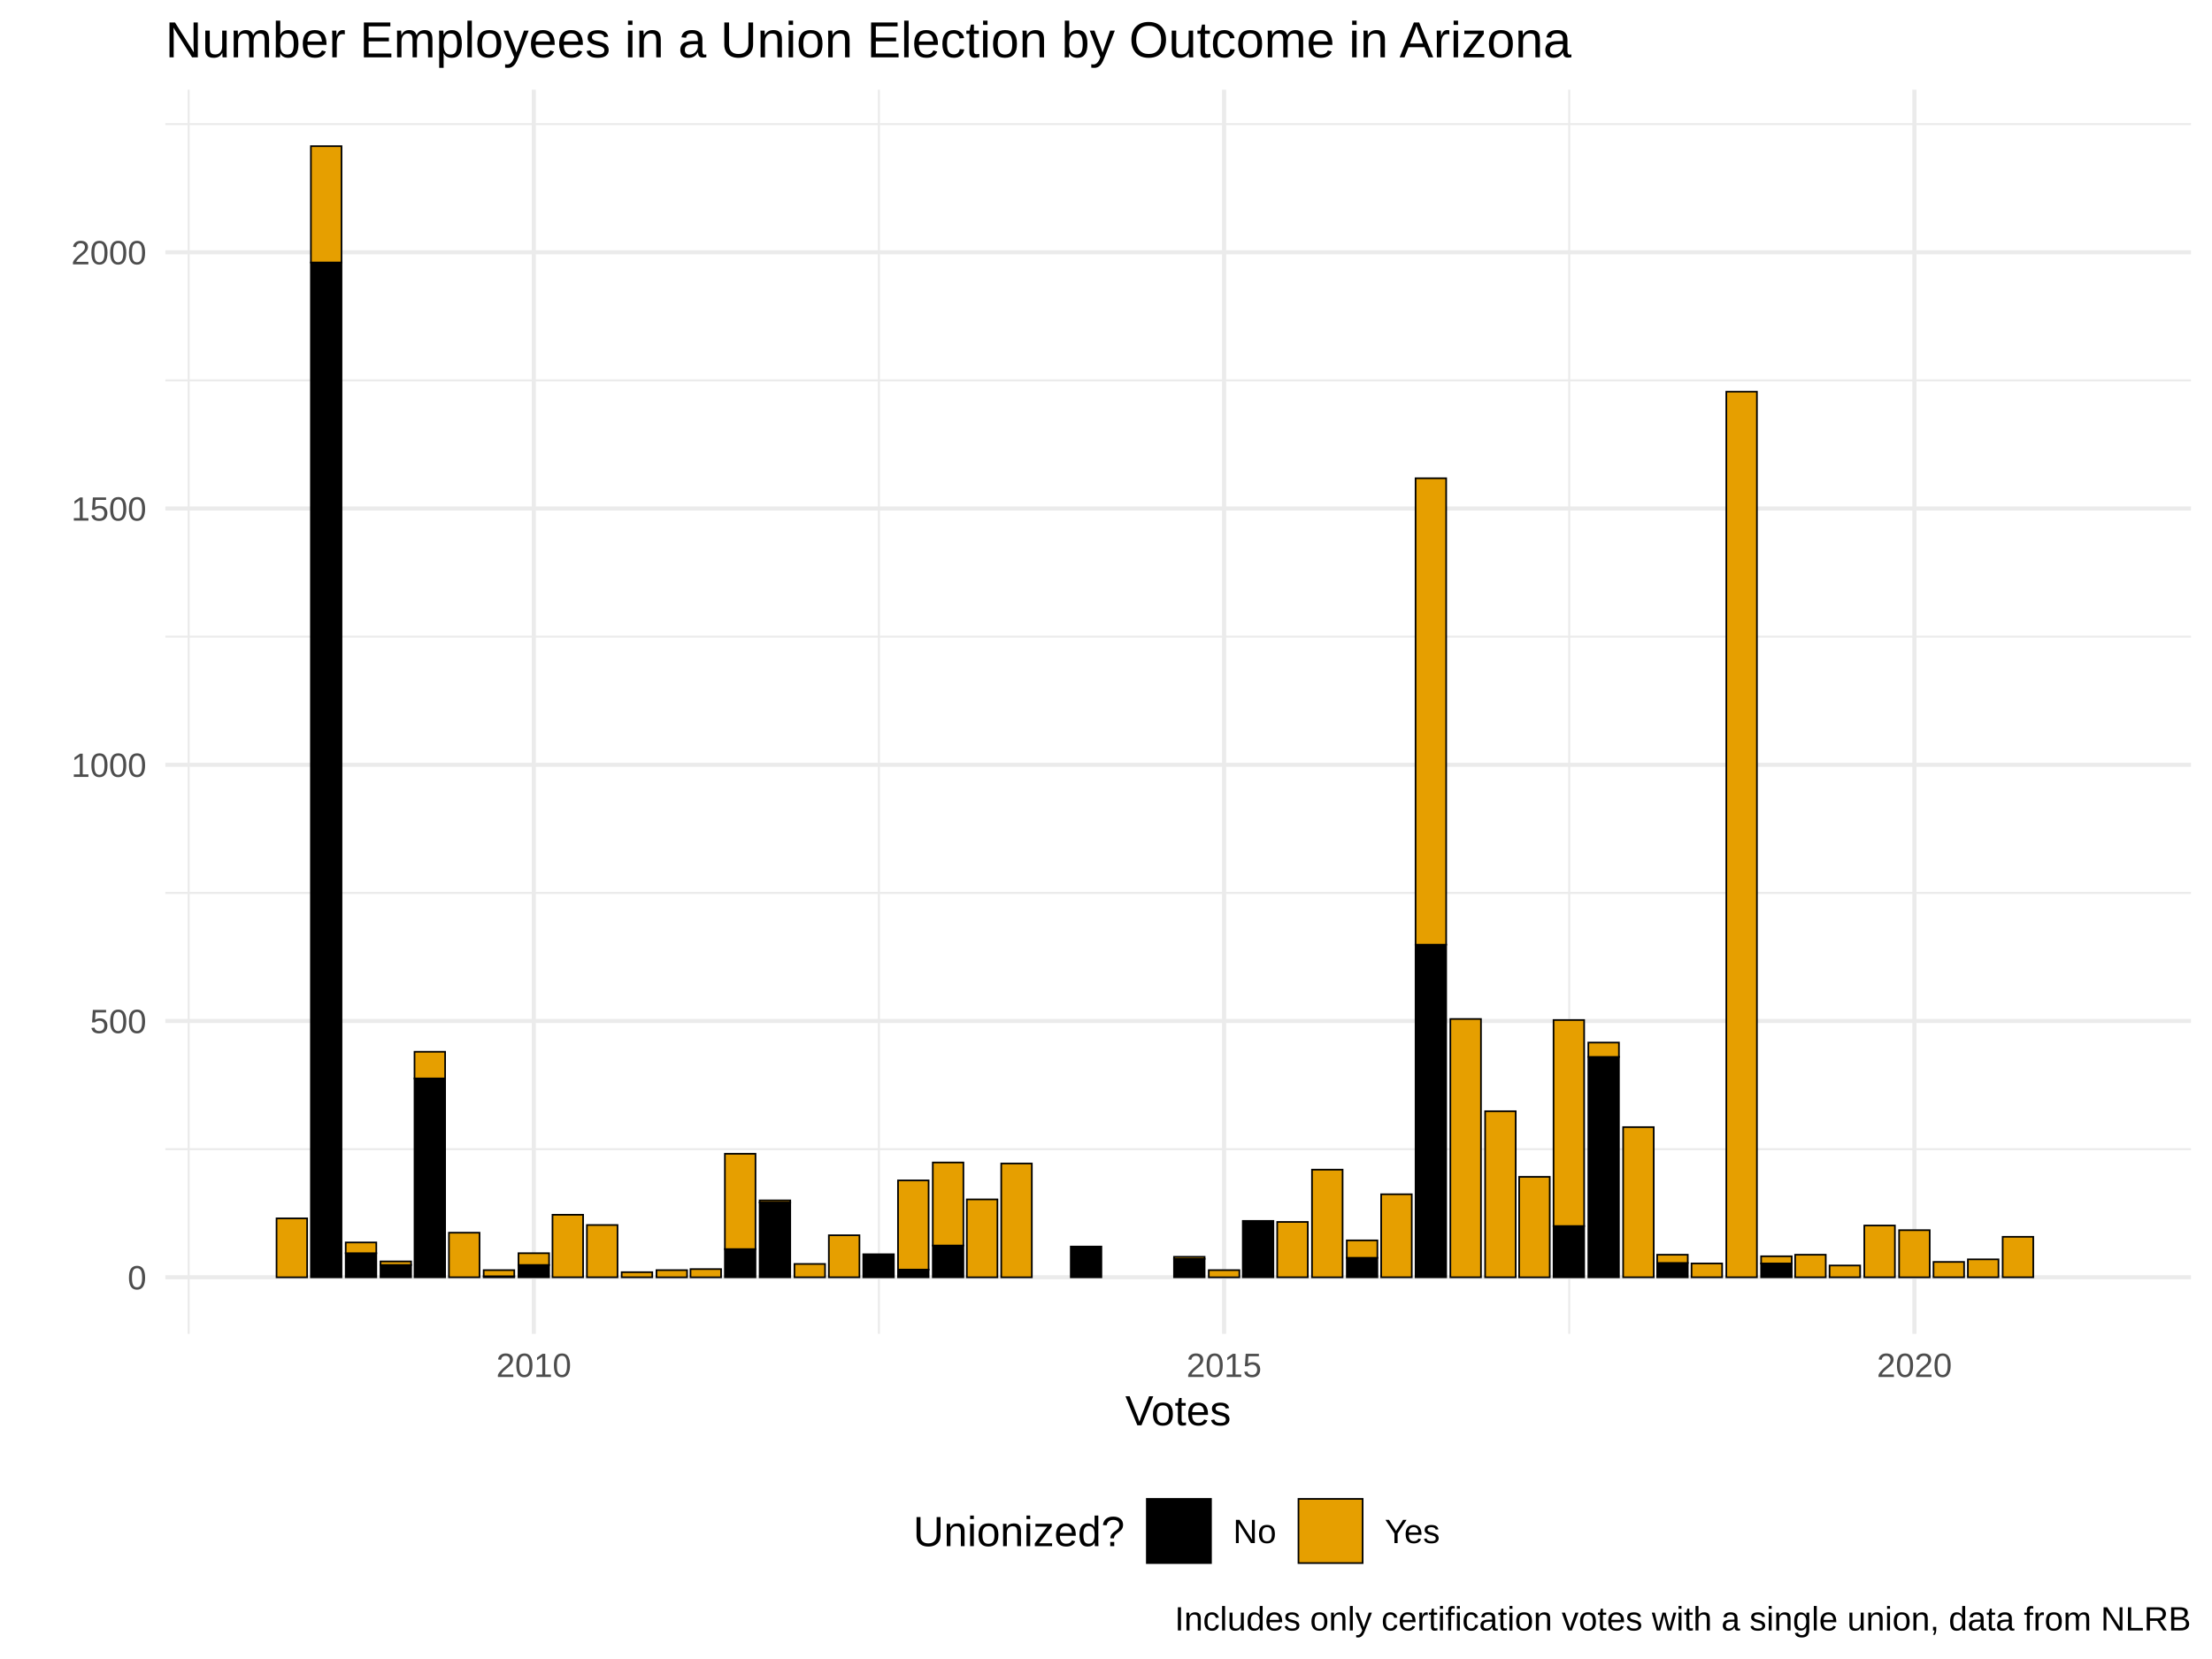
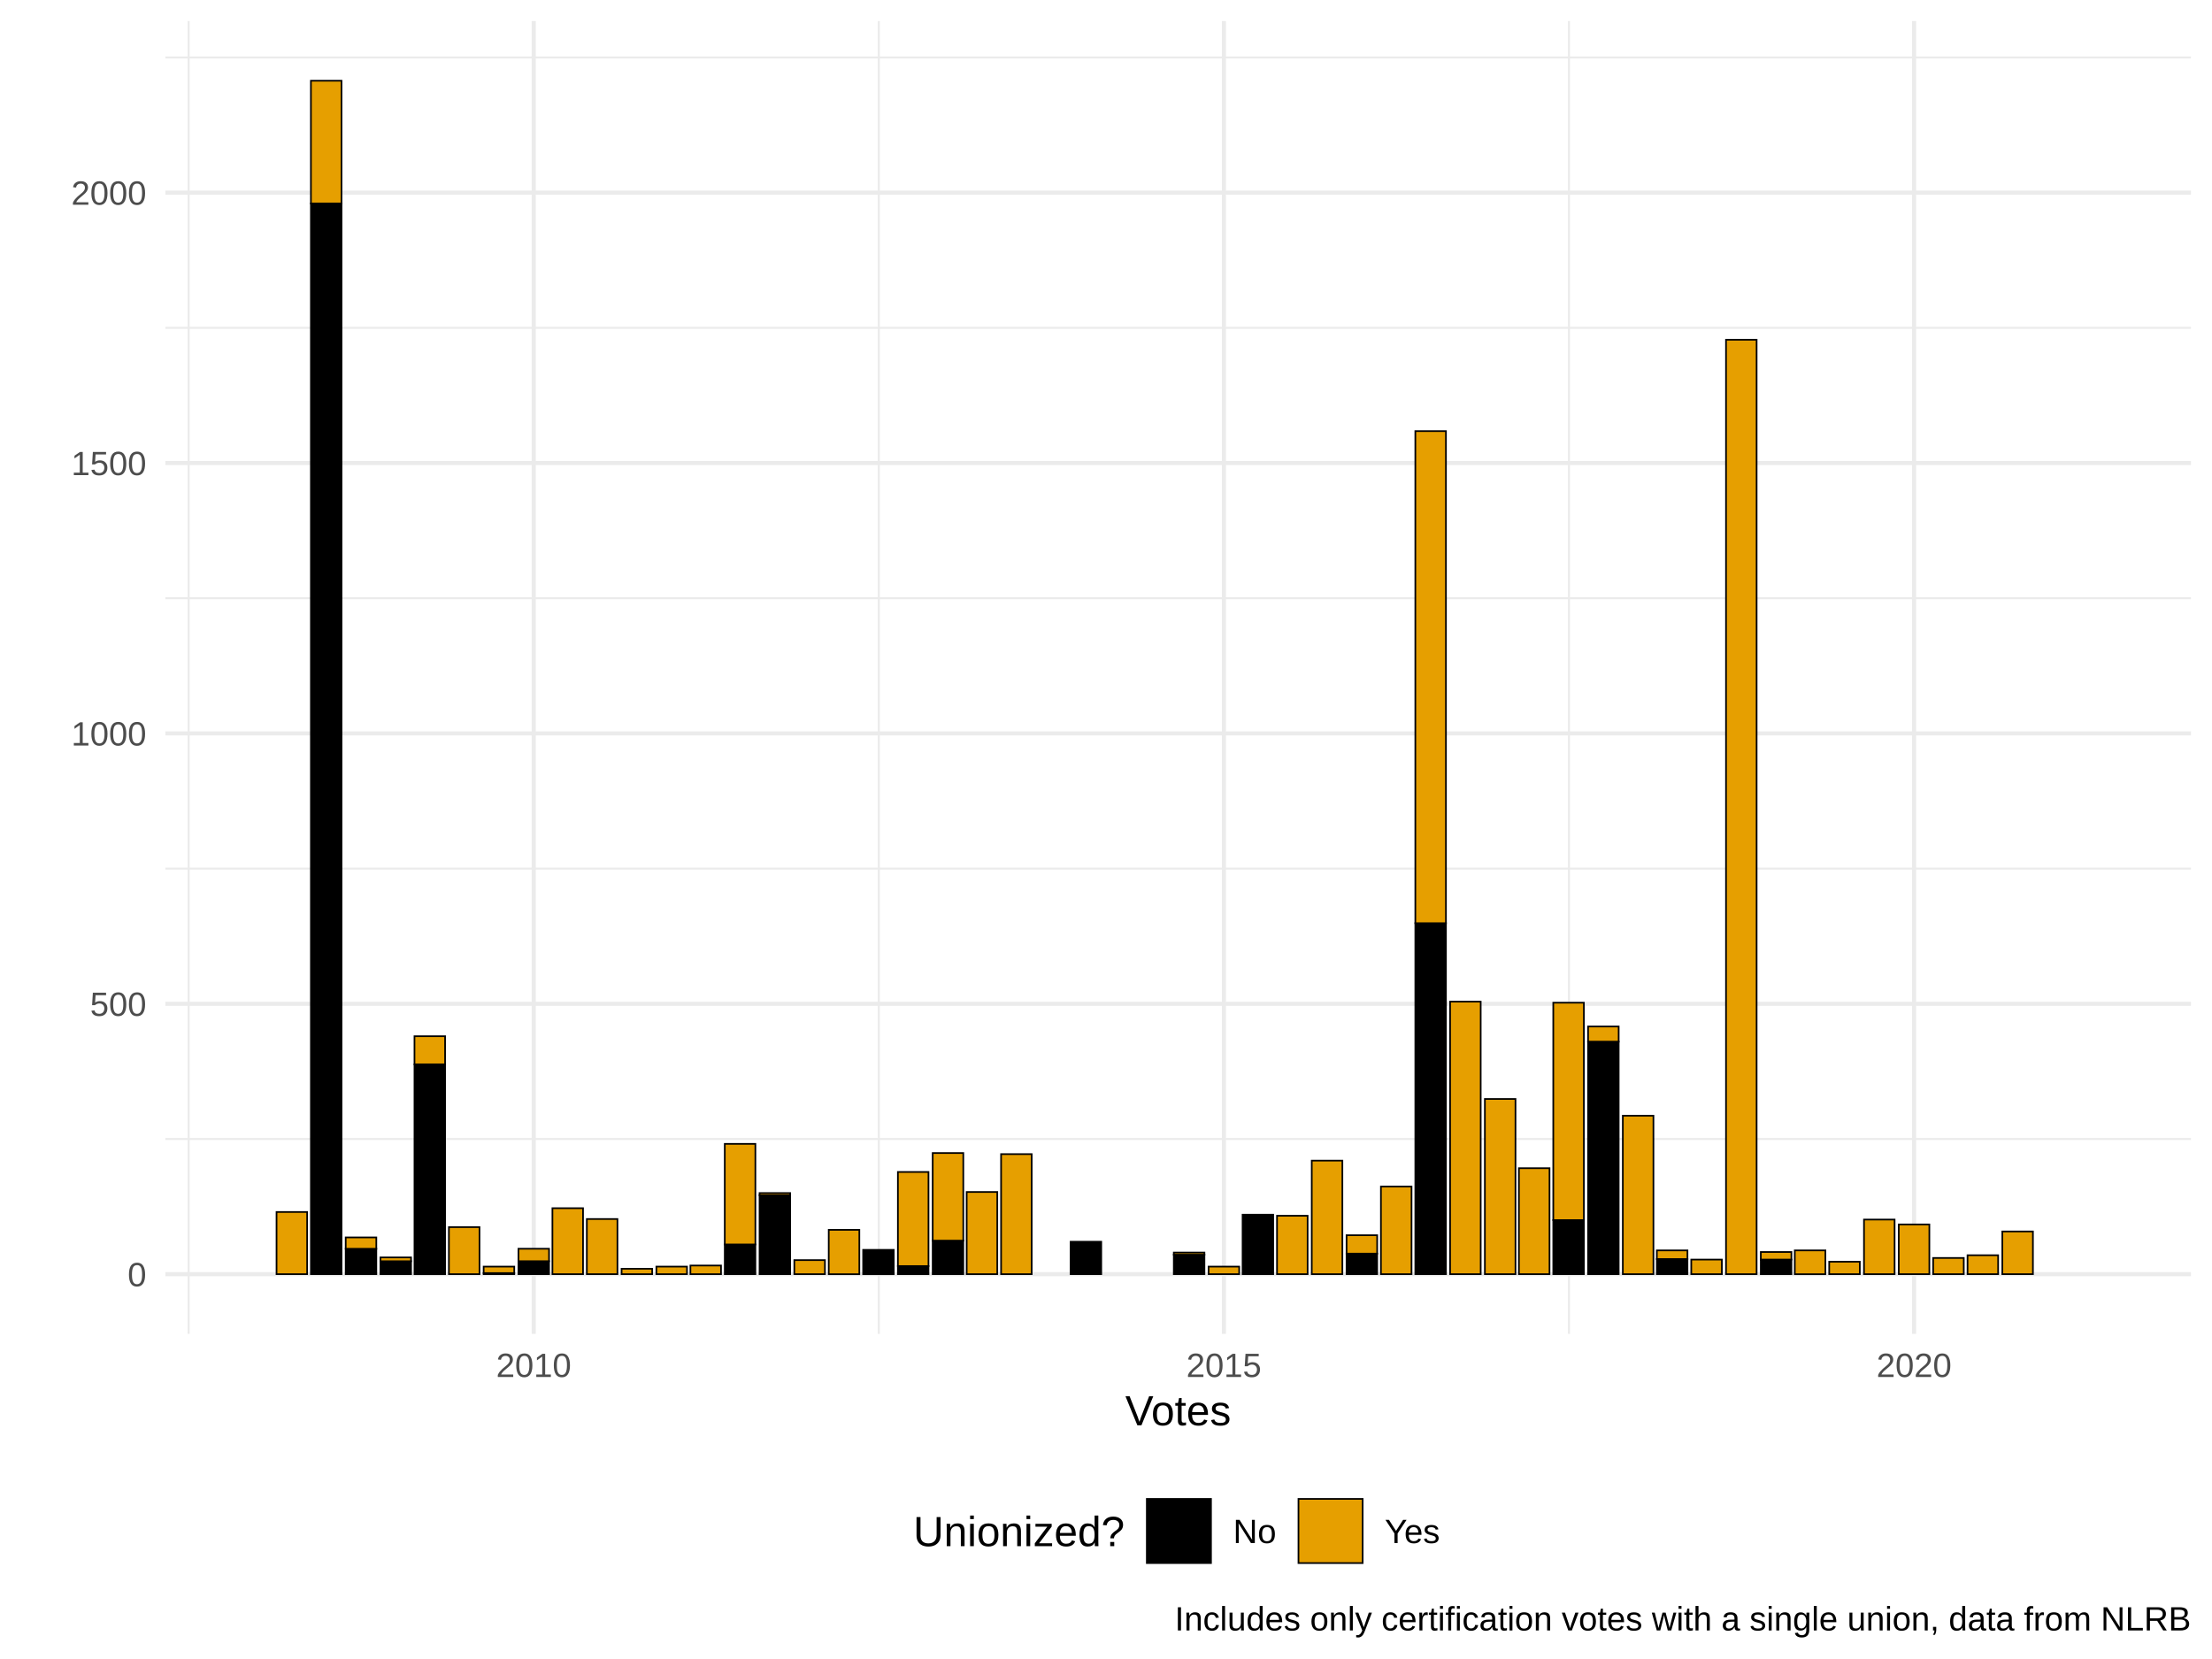
<svg xmlns="http://www.w3.org/2000/svg" class="svglite" width="576.00pt" height="432.00pt" viewBox="0 0 576.00 432.00">
  <defs>
    <style type="text/css">
    .svglite line, .svglite polyline, .svglite polygon, .svglite path, .svglite rect, .svglite circle {
      fill: none;
      stroke: #000000;
      stroke-linecap: round;
      stroke-linejoin: round;
      stroke-miterlimit: 10.00;
    }
  </style>
  </defs>
  <rect width="100%" height="100%" style="stroke: none; fill: #FFFFFF;" />
  <defs>
    <clipPath id="cpMC4wMHw1NzYuMDB8MC4wMHw0MzIuMDA=">
      <rect x="0.00" y="0.00" width="576.00" height="432.00" />
    </clipPath>
  </defs>
  <g clip-path="url(#cpMC4wMHw1NzYuMDB8MC4wMHw0MzIuMDA=)">
</g>
  <defs>
-     <clipPath id="cpNDMuMDZ8NTcwLjUyfDIzLjM0fDM0Ny4zMw==">
-       <rect x="43.06" y="23.34" width="527.46" height="323.99" />
+     <clipPath id="cpNDMuMDZ8NTcwLjUyfDUuNDh8MzQ3LjMz">
+       <rect x="43.06" y="5.48" width="527.46" height="341.85" />
    </clipPath>
  </defs>
-   <g clip-path="url(#cpNDMuMDZ8NTcwLjUyfDIzLjM0fDM0Ny4zMw==)">
-     <polyline points="43.06,299.24 570.52,299.24 " style="stroke-width: 0.53; stroke: #EBEBEB; stroke-linecap: butt;" />
-     <polyline points="43.06,232.51 570.52,232.51 " style="stroke-width: 0.53; stroke: #EBEBEB; stroke-linecap: butt;" />
-     <polyline points="43.06,165.78 570.52,165.78 " style="stroke-width: 0.53; stroke: #EBEBEB; stroke-linecap: butt;" />
-     <polyline points="43.06,99.05 570.52,99.05 " style="stroke-width: 0.53; stroke: #EBEBEB; stroke-linecap: butt;" />
-     <polyline points="43.06,32.32 570.52,32.32 " style="stroke-width: 0.53; stroke: #EBEBEB; stroke-linecap: butt;" />
-     <polyline points="49.12,347.33 49.12,23.34 " style="stroke-width: 0.53; stroke: #EBEBEB; stroke-linecap: butt;" />
-     <polyline points="228.87,347.33 228.87,23.34 " style="stroke-width: 0.53; stroke: #EBEBEB; stroke-linecap: butt;" />
-     <polyline points="408.63,347.33 408.63,23.34 " style="stroke-width: 0.53; stroke: #EBEBEB; stroke-linecap: butt;" />
-     <polyline points="43.06,332.60 570.52,332.60 " style="stroke-width: 1.07; stroke: #EBEBEB; stroke-linecap: butt;" />
-     <polyline points="43.06,265.87 570.52,265.87 " style="stroke-width: 1.07; stroke: #EBEBEB; stroke-linecap: butt;" />
-     <polyline points="43.06,199.15 570.52,199.15 " style="stroke-width: 1.07; stroke: #EBEBEB; stroke-linecap: butt;" />
-     <polyline points="43.06,132.42 570.52,132.42 " style="stroke-width: 1.07; stroke: #EBEBEB; stroke-linecap: butt;" />
-     <polyline points="43.06,65.69 570.52,65.69 " style="stroke-width: 1.07; stroke: #EBEBEB; stroke-linecap: butt;" />
-     <polyline points="139.00,347.33 139.00,23.34 " style="stroke-width: 1.07; stroke: #EBEBEB; stroke-linecap: butt;" />
-     <polyline points="318.75,347.33 318.75,23.34 " style="stroke-width: 1.07; stroke: #EBEBEB; stroke-linecap: butt;" />
-     <polyline points="498.51,347.33 498.51,23.34 " style="stroke-width: 1.07; stroke: #EBEBEB; stroke-linecap: butt;" />
-     <rect x="80.96" y="68.36" width="7.97" height="264.25" style="stroke-width: 0.43; stroke-linecap: square; stroke-linejoin: miter; fill: #000000;" />
-     <rect x="90.02" y="326.33" width="7.97" height="6.27" style="stroke-width: 0.43; stroke-linecap: square; stroke-linejoin: miter; fill: #000000;" />
-     <rect x="99.08" y="329.40" width="7.97" height="3.20" style="stroke-width: 0.43; stroke-linecap: square; stroke-linejoin: miter; fill: #000000;" />
-     <rect x="107.94" y="280.82" width="7.97" height="51.78" style="stroke-width: 0.43; stroke-linecap: square; stroke-linejoin: miter; fill: #000000;" />
-     <rect x="125.95" y="332.34" width="7.97" height="0.27" style="stroke-width: 0.43; stroke-linecap: square; stroke-linejoin: miter; fill: #000000;" />
-     <rect x="135.01" y="329.40" width="7.97" height="3.20" style="stroke-width: 0.43; stroke-linecap: square; stroke-linejoin: miter; fill: #000000;" />
-     <rect x="188.76" y="325.26" width="7.97" height="7.34" style="stroke-width: 0.43; stroke-linecap: square; stroke-linejoin: miter; fill: #000000;" />
-     <rect x="197.81" y="313.12" width="7.97" height="19.48" style="stroke-width: 0.43; stroke-linecap: square; stroke-linejoin: miter; fill: #000000;" />
-     <rect x="224.79" y="326.60" width="7.97" height="6.01" style="stroke-width: 0.43; stroke-linecap: square; stroke-linejoin: miter; fill: #000000;" />
-     <rect x="233.84" y="330.60" width="7.97" height="2.00" style="stroke-width: 0.43; stroke-linecap: square; stroke-linejoin: miter; fill: #000000;" />
-     <rect x="242.90" y="324.33" width="7.97" height="8.27" style="stroke-width: 0.43; stroke-linecap: square; stroke-linejoin: miter; fill: #000000;" />
-     <rect x="278.83" y="324.60" width="7.97" height="8.01" style="stroke-width: 0.43; stroke-linecap: square; stroke-linejoin: miter; fill: #000000;" />
-     <rect x="305.71" y="327.80" width="7.97" height="4.80" style="stroke-width: 0.43; stroke-linecap: square; stroke-linejoin: miter; fill: #000000;" />
-     <rect x="323.62" y="317.92" width="7.97" height="14.68" style="stroke-width: 0.43; stroke-linecap: square; stroke-linejoin: miter; fill: #000000;" />
-     <rect x="350.70" y="327.53" width="7.97" height="5.07" style="stroke-width: 0.43; stroke-linecap: square; stroke-linejoin: miter; fill: #000000;" />
-     <rect x="368.61" y="245.99" width="7.97" height="86.61" style="stroke-width: 0.43; stroke-linecap: square; stroke-linejoin: miter; fill: #000000;" />
-     <rect x="404.54" y="319.26" width="7.97" height="13.35" style="stroke-width: 0.43; stroke-linecap: square; stroke-linejoin: miter; fill: #000000;" />
-     <rect x="413.60" y="275.22" width="7.97" height="57.39" style="stroke-width: 0.43; stroke-linecap: square; stroke-linejoin: miter; fill: #000000;" />
-     <rect x="431.52" y="328.87" width="7.97" height="3.74" style="stroke-width: 0.43; stroke-linecap: square; stroke-linejoin: miter; fill: #000000;" />
-     <rect x="458.59" y="329.00" width="7.97" height="3.60" style="stroke-width: 0.43; stroke-linecap: square; stroke-linejoin: miter; fill: #000000;" />
-     <rect x="72.01" y="317.26" width="7.97" height="15.35" style="stroke-width: 0.43; stroke-linecap: square; stroke-linejoin: miter; fill: #E69F00;" />
-     <rect x="80.96" y="38.06" width="7.97" height="30.29" style="stroke-width: 0.43; stroke-linecap: square; stroke-linejoin: miter; fill: #E69F00;" />
-     <rect x="90.02" y="323.53" width="7.97" height="2.80" style="stroke-width: 0.43; stroke-linecap: square; stroke-linejoin: miter; fill: #E69F00;" />
-     <rect x="99.08" y="328.47" width="7.97" height="0.93" style="stroke-width: 0.43; stroke-linecap: square; stroke-linejoin: miter; fill: #E69F00;" />
-     <rect x="107.94" y="273.88" width="7.97" height="6.94" style="stroke-width: 0.43; stroke-linecap: square; stroke-linejoin: miter; fill: #E69F00;" />
-     <rect x="116.90" y="320.99" width="7.97" height="11.61" style="stroke-width: 0.43; stroke-linecap: square; stroke-linejoin: miter; fill: #E69F00;" />
-     <rect x="125.95" y="330.74" width="7.97" height="1.60" style="stroke-width: 0.43; stroke-linecap: square; stroke-linejoin: miter; fill: #E69F00;" />
-     <rect x="135.01" y="326.33" width="7.97" height="3.07" style="stroke-width: 0.43; stroke-linecap: square; stroke-linejoin: miter; fill: #E69F00;" />
-     <rect x="143.87" y="316.32" width="7.97" height="16.28" style="stroke-width: 0.43; stroke-linecap: square; stroke-linejoin: miter; fill: #E69F00;" />
-     <rect x="152.83" y="318.99" width="7.97" height="13.61" style="stroke-width: 0.43; stroke-linecap: square; stroke-linejoin: miter; fill: #E69F00;" />
-     <rect x="161.88" y="331.27" width="7.97" height="1.33" style="stroke-width: 0.43; stroke-linecap: square; stroke-linejoin: miter; fill: #E69F00;" />
-     <rect x="170.94" y="330.74" width="7.97" height="1.87" style="stroke-width: 0.43; stroke-linecap: square; stroke-linejoin: miter; fill: #E69F00;" />
-     <rect x="179.80" y="330.47" width="7.97" height="2.14" style="stroke-width: 0.43; stroke-linecap: square; stroke-linejoin: miter; fill: #E69F00;" />
-     <rect x="188.76" y="300.44" width="7.97" height="24.82" style="stroke-width: 0.43; stroke-linecap: square; stroke-linejoin: miter; fill: #E69F00;" />
-     <rect x="197.81" y="312.58" width="7.97" height="0.53" style="stroke-width: 0.43; stroke-linecap: square; stroke-linejoin: miter; fill: #E69F00;" />
-     <rect x="206.87" y="329.13" width="7.97" height="3.47" style="stroke-width: 0.43; stroke-linecap: square; stroke-linejoin: miter; fill: #E69F00;" />
-     <rect x="215.83" y="321.66" width="7.97" height="10.94" style="stroke-width: 0.43; stroke-linecap: square; stroke-linejoin: miter; fill: #E69F00;" />
-     <rect x="233.84" y="307.38" width="7.97" height="23.22" style="stroke-width: 0.43; stroke-linecap: square; stroke-linejoin: miter; fill: #E69F00;" />
-     <rect x="242.90" y="302.71" width="7.97" height="21.62" style="stroke-width: 0.43; stroke-linecap: square; stroke-linejoin: miter; fill: #E69F00;" />
-     <rect x="251.76" y="312.32" width="7.97" height="20.29" style="stroke-width: 0.43; stroke-linecap: square; stroke-linejoin: miter; fill: #E69F00;" />
-     <rect x="260.72" y="302.98" width="7.97" height="29.63" style="stroke-width: 0.43; stroke-linecap: square; stroke-linejoin: miter; fill: #E69F00;" />
-     <rect x="305.71" y="327.27" width="7.97" height="0.53" style="stroke-width: 0.43; stroke-linecap: square; stroke-linejoin: miter; fill: #E69F00;" />
-     <rect x="314.76" y="330.74" width="7.97" height="1.87" style="stroke-width: 0.43; stroke-linecap: square; stroke-linejoin: miter; fill: #E69F00;" />
-     <rect x="332.58" y="318.19" width="7.97" height="14.41" style="stroke-width: 0.43; stroke-linecap: square; stroke-linejoin: miter; fill: #E69F00;" />
-     <rect x="341.64" y="304.58" width="7.97" height="28.03" style="stroke-width: 0.43; stroke-linecap: square; stroke-linejoin: miter; fill: #E69F00;" />
-     <rect x="350.70" y="322.99" width="7.97" height="4.54" style="stroke-width: 0.43; stroke-linecap: square; stroke-linejoin: miter; fill: #E69F00;" />
-     <rect x="359.65" y="310.98" width="7.97" height="21.62" style="stroke-width: 0.43; stroke-linecap: square; stroke-linejoin: miter; fill: #E69F00;" />
-     <rect x="368.61" y="124.54" width="7.97" height="121.45" style="stroke-width: 0.43; stroke-linecap: square; stroke-linejoin: miter; fill: #E69F00;" />
-     <rect x="377.67" y="265.34" width="7.97" height="67.26" style="stroke-width: 0.43; stroke-linecap: square; stroke-linejoin: miter; fill: #E69F00;" />
-     <rect x="386.72" y="289.36" width="7.97" height="43.24" style="stroke-width: 0.43; stroke-linecap: square; stroke-linejoin: miter; fill: #E69F00;" />
-     <rect x="395.58" y="306.45" width="7.97" height="26.16" style="stroke-width: 0.43; stroke-linecap: square; stroke-linejoin: miter; fill: #E69F00;" />
-     <rect x="404.54" y="265.61" width="7.97" height="53.65" style="stroke-width: 0.43; stroke-linecap: square; stroke-linejoin: miter; fill: #E69F00;" />
-     <rect x="413.60" y="271.48" width="7.97" height="3.74" style="stroke-width: 0.43; stroke-linecap: square; stroke-linejoin: miter; fill: #E69F00;" />
-     <rect x="422.66" y="293.50" width="7.97" height="39.10" style="stroke-width: 0.43; stroke-linecap: square; stroke-linejoin: miter; fill: #E69F00;" />
-     <rect x="431.52" y="326.73" width="7.97" height="2.14" style="stroke-width: 0.43; stroke-linecap: square; stroke-linejoin: miter; fill: #E69F00;" />
-     <rect x="440.47" y="329.00" width="7.97" height="3.60" style="stroke-width: 0.43; stroke-linecap: square; stroke-linejoin: miter; fill: #E69F00;" />
-     <rect x="449.53" y="101.99" width="7.97" height="230.61" style="stroke-width: 0.43; stroke-linecap: square; stroke-linejoin: miter; fill: #E69F00;" />
-     <rect x="458.59" y="327.13" width="7.97" height="1.87" style="stroke-width: 0.43; stroke-linecap: square; stroke-linejoin: miter; fill: #E69F00;" />
-     <rect x="467.45" y="326.73" width="7.97" height="5.87" style="stroke-width: 0.43; stroke-linecap: square; stroke-linejoin: miter; fill: #E69F00;" />
-     <rect x="476.41" y="329.53" width="7.97" height="3.07" style="stroke-width: 0.43; stroke-linecap: square; stroke-linejoin: miter; fill: #E69F00;" />
-     <rect x="485.46" y="319.12" width="7.97" height="13.48" style="stroke-width: 0.43; stroke-linecap: square; stroke-linejoin: miter; fill: #E69F00;" />
-     <rect x="494.52" y="320.33" width="7.97" height="12.28" style="stroke-width: 0.43; stroke-linecap: square; stroke-linejoin: miter; fill: #E69F00;" />
-     <rect x="503.48" y="328.60" width="7.97" height="4.00" style="stroke-width: 0.43; stroke-linecap: square; stroke-linejoin: miter; fill: #E69F00;" />
-     <rect x="512.43" y="327.93" width="7.97" height="4.67" style="stroke-width: 0.43; stroke-linecap: square; stroke-linejoin: miter; fill: #E69F00;" />
-     <rect x="521.49" y="322.06" width="7.97" height="10.54" style="stroke-width: 0.43; stroke-linecap: square; stroke-linejoin: miter; fill: #E69F00;" />
+   <g clip-path="url(#cpNDMuMDZ8NTcwLjUyfDUuNDh8MzQ3LjMz)">
+     <polyline points="43.06,296.59 570.52,296.59 " style="stroke-width: 0.53; stroke: #EBEBEB; stroke-linecap: butt;" />
+     <polyline points="43.06,226.18 570.52,226.18 " style="stroke-width: 0.53; stroke: #EBEBEB; stroke-linecap: butt;" />
+     <polyline points="43.06,155.78 570.52,155.78 " style="stroke-width: 0.53; stroke: #EBEBEB; stroke-linecap: butt;" />
+     <polyline points="43.06,85.37 570.52,85.37 " style="stroke-width: 0.53; stroke: #EBEBEB; stroke-linecap: butt;" />
+     <polyline points="43.06,14.96 570.52,14.96 " style="stroke-width: 0.53; stroke: #EBEBEB; stroke-linecap: butt;" />
+     <polyline points="49.12,347.33 49.12,5.48 " style="stroke-width: 0.53; stroke: #EBEBEB; stroke-linecap: butt;" />
+     <polyline points="228.84,347.33 228.84,5.48 " style="stroke-width: 0.53; stroke: #EBEBEB; stroke-linecap: butt;" />
+     <polyline points="408.56,347.33 408.56,5.48 " style="stroke-width: 0.53; stroke: #EBEBEB; stroke-linecap: butt;" />
+     <polyline points="43.06,331.79 570.52,331.79 " style="stroke-width: 1.07; stroke: #EBEBEB; stroke-linecap: butt;" />
+     <polyline points="43.06,261.39 570.52,261.39 " style="stroke-width: 1.07; stroke: #EBEBEB; stroke-linecap: butt;" />
+     <polyline points="43.06,190.98 570.52,190.98 " style="stroke-width: 1.07; stroke: #EBEBEB; stroke-linecap: butt;" />
+     <polyline points="43.06,120.57 570.52,120.57 " style="stroke-width: 1.07; stroke: #EBEBEB; stroke-linecap: butt;" />
+     <polyline points="43.06,50.17 570.52,50.17 " style="stroke-width: 1.07; stroke: #EBEBEB; stroke-linecap: butt;" />
+     <polyline points="138.98,347.33 138.98,5.48 " style="stroke-width: 1.07; stroke: #EBEBEB; stroke-linecap: butt;" />
+     <polyline points="318.70,347.33 318.70,5.48 " style="stroke-width: 1.07; stroke: #EBEBEB; stroke-linecap: butt;" />
+     <polyline points="498.42,347.33 498.42,5.48 " style="stroke-width: 1.07; stroke: #EBEBEB; stroke-linecap: butt;" />
+     <rect x="80.96" y="52.98" width="7.97" height="278.81" style="stroke-width: 0.43; stroke-linecap: square; stroke-linejoin: miter; fill: #000000;" />
+     <rect x="90.02" y="325.17" width="7.97" height="6.62" style="stroke-width: 0.43; stroke-linecap: square; stroke-linejoin: miter; fill: #000000;" />
+     <rect x="99.07" y="328.41" width="7.97" height="3.38" style="stroke-width: 0.43; stroke-linecap: square; stroke-linejoin: miter; fill: #000000;" />
+     <rect x="107.93" y="277.16" width="7.97" height="54.64" style="stroke-width: 0.43; stroke-linecap: square; stroke-linejoin: miter; fill: #000000;" />
+     <rect x="125.94" y="331.51" width="7.97" height="0.28" style="stroke-width: 0.43; stroke-linecap: square; stroke-linejoin: miter; fill: #000000;" />
+     <rect x="135.00" y="328.41" width="7.97" height="3.38" style="stroke-width: 0.43; stroke-linecap: square; stroke-linejoin: miter; fill: #000000;" />
+     <rect x="188.73" y="324.05" width="7.97" height="7.74" style="stroke-width: 0.43; stroke-linecap: square; stroke-linejoin: miter; fill: #000000;" />
+     <rect x="197.79" y="311.23" width="7.97" height="20.56" style="stroke-width: 0.43; stroke-linecap: square; stroke-linejoin: miter; fill: #000000;" />
+     <rect x="224.76" y="325.46" width="7.97" height="6.34" style="stroke-width: 0.43; stroke-linecap: square; stroke-linejoin: miter; fill: #000000;" />
+     <rect x="233.81" y="329.68" width="7.97" height="2.11" style="stroke-width: 0.43; stroke-linecap: square; stroke-linejoin: miter; fill: #000000;" />
+     <rect x="242.87" y="323.06" width="7.97" height="8.73" style="stroke-width: 0.43; stroke-linecap: square; stroke-linejoin: miter; fill: #000000;" />
+     <rect x="278.79" y="323.34" width="7.97" height="8.45" style="stroke-width: 0.43; stroke-linecap: square; stroke-linejoin: miter; fill: #000000;" />
+     <rect x="305.66" y="326.72" width="7.97" height="5.07" style="stroke-width: 0.43; stroke-linecap: square; stroke-linejoin: miter; fill: #000000;" />
+     <rect x="323.57" y="316.30" width="7.97" height="15.49" style="stroke-width: 0.43; stroke-linecap: square; stroke-linejoin: miter; fill: #000000;" />
+     <rect x="350.64" y="326.44" width="7.97" height="5.35" style="stroke-width: 0.43; stroke-linecap: square; stroke-linejoin: miter; fill: #000000;" />
+     <rect x="368.55" y="240.40" width="7.97" height="91.39" style="stroke-width: 0.43; stroke-linecap: square; stroke-linejoin: miter; fill: #000000;" />
+     <rect x="404.47" y="317.71" width="7.97" height="14.08" style="stroke-width: 0.43; stroke-linecap: square; stroke-linejoin: miter; fill: #000000;" />
+     <rect x="413.53" y="271.24" width="7.97" height="60.55" style="stroke-width: 0.43; stroke-linecap: square; stroke-linejoin: miter; fill: #000000;" />
+     <rect x="431.44" y="327.85" width="7.97" height="3.94" style="stroke-width: 0.43; stroke-linecap: square; stroke-linejoin: miter; fill: #000000;" />
+     <rect x="458.51" y="327.99" width="7.97" height="3.80" style="stroke-width: 0.43; stroke-linecap: square; stroke-linejoin: miter; fill: #000000;" />
+     <rect x="72.01" y="315.60" width="7.97" height="16.19" style="stroke-width: 0.43; stroke-linecap: square; stroke-linejoin: miter; fill: #E69F00;" />
+     <rect x="80.96" y="21.02" width="7.97" height="31.96" style="stroke-width: 0.43; stroke-linecap: square; stroke-linejoin: miter; fill: #E69F00;" />
+     <rect x="90.02" y="322.22" width="7.97" height="2.96" style="stroke-width: 0.43; stroke-linecap: square; stroke-linejoin: miter; fill: #E69F00;" />
+     <rect x="99.07" y="327.43" width="7.97" height="0.99" style="stroke-width: 0.43; stroke-linecap: square; stroke-linejoin: miter; fill: #E69F00;" />
+     <rect x="107.93" y="269.83" width="7.97" height="7.32" style="stroke-width: 0.43; stroke-linecap: square; stroke-linejoin: miter; fill: #E69F00;" />
+     <rect x="116.89" y="319.54" width="7.97" height="12.25" style="stroke-width: 0.43; stroke-linecap: square; stroke-linejoin: miter; fill: #E69F00;" />
+     <rect x="125.94" y="329.82" width="7.97" height="1.69" style="stroke-width: 0.43; stroke-linecap: square; stroke-linejoin: miter; fill: #E69F00;" />
+     <rect x="135.00" y="325.17" width="7.97" height="3.24" style="stroke-width: 0.43; stroke-linecap: square; stroke-linejoin: miter; fill: #E69F00;" />
+     <rect x="143.85" y="314.61" width="7.97" height="17.18" style="stroke-width: 0.43; stroke-linecap: square; stroke-linejoin: miter; fill: #E69F00;" />
+     <rect x="152.81" y="317.43" width="7.97" height="14.36" style="stroke-width: 0.43; stroke-linecap: square; stroke-linejoin: miter; fill: #E69F00;" />
+     <rect x="161.86" y="330.38" width="7.97" height="1.41" style="stroke-width: 0.43; stroke-linecap: square; stroke-linejoin: miter; fill: #E69F00;" />
+     <rect x="170.92" y="329.82" width="7.97" height="1.97" style="stroke-width: 0.43; stroke-linecap: square; stroke-linejoin: miter; fill: #E69F00;" />
+     <rect x="179.78" y="329.54" width="7.97" height="2.25" style="stroke-width: 0.43; stroke-linecap: square; stroke-linejoin: miter; fill: #E69F00;" />
+     <rect x="188.73" y="297.86" width="7.97" height="26.19" style="stroke-width: 0.43; stroke-linecap: square; stroke-linejoin: miter; fill: #E69F00;" />
+     <rect x="197.79" y="310.67" width="7.97" height="0.56" style="stroke-width: 0.43; stroke-linecap: square; stroke-linejoin: miter; fill: #E69F00;" />
+     <rect x="206.84" y="328.13" width="7.97" height="3.66" style="stroke-width: 0.43; stroke-linecap: square; stroke-linejoin: miter; fill: #E69F00;" />
+     <rect x="215.80" y="320.25" width="7.97" height="11.55" style="stroke-width: 0.43; stroke-linecap: square; stroke-linejoin: miter; fill: #E69F00;" />
+     <rect x="233.81" y="305.18" width="7.97" height="24.50" style="stroke-width: 0.43; stroke-linecap: square; stroke-linejoin: miter; fill: #E69F00;" />
+     <rect x="242.87" y="300.25" width="7.97" height="22.81" style="stroke-width: 0.43; stroke-linecap: square; stroke-linejoin: miter; fill: #E69F00;" />
+     <rect x="251.72" y="310.39" width="7.97" height="21.40" style="stroke-width: 0.43; stroke-linecap: square; stroke-linejoin: miter; fill: #E69F00;" />
+     <rect x="260.68" y="300.53" width="7.97" height="31.26" style="stroke-width: 0.43; stroke-linecap: square; stroke-linejoin: miter; fill: #E69F00;" />
+     <rect x="305.66" y="326.16" width="7.97" height="0.56" style="stroke-width: 0.43; stroke-linecap: square; stroke-linejoin: miter; fill: #E69F00;" />
+     <rect x="314.71" y="329.82" width="7.97" height="1.97" style="stroke-width: 0.43; stroke-linecap: square; stroke-linejoin: miter; fill: #E69F00;" />
+     <rect x="332.53" y="316.58" width="7.97" height="15.21" style="stroke-width: 0.43; stroke-linecap: square; stroke-linejoin: miter; fill: #E69F00;" />
+     <rect x="341.58" y="302.22" width="7.97" height="29.57" style="stroke-width: 0.43; stroke-linecap: square; stroke-linejoin: miter; fill: #E69F00;" />
+     <rect x="350.64" y="321.65" width="7.97" height="4.79" style="stroke-width: 0.43; stroke-linecap: square; stroke-linejoin: miter; fill: #E69F00;" />
+     <rect x="359.59" y="308.98" width="7.97" height="22.81" style="stroke-width: 0.43; stroke-linecap: square; stroke-linejoin: miter; fill: #E69F00;" />
+     <rect x="368.55" y="112.26" width="7.97" height="128.14" style="stroke-width: 0.43; stroke-linecap: square; stroke-linejoin: miter; fill: #E69F00;" />
+     <rect x="377.60" y="260.82" width="7.97" height="70.97" style="stroke-width: 0.43; stroke-linecap: square; stroke-linejoin: miter; fill: #E69F00;" />
+     <rect x="386.66" y="286.17" width="7.97" height="45.62" style="stroke-width: 0.43; stroke-linecap: square; stroke-linejoin: miter; fill: #E69F00;" />
+     <rect x="395.52" y="304.19" width="7.97" height="27.60" style="stroke-width: 0.43; stroke-linecap: square; stroke-linejoin: miter; fill: #E69F00;" />
+     <rect x="404.47" y="261.10" width="7.97" height="56.61" style="stroke-width: 0.43; stroke-linecap: square; stroke-linejoin: miter; fill: #E69F00;" />
+     <rect x="413.53" y="267.30" width="7.97" height="3.94" style="stroke-width: 0.43; stroke-linecap: square; stroke-linejoin: miter; fill: #E69F00;" />
+     <rect x="422.58" y="290.53" width="7.97" height="41.26" style="stroke-width: 0.43; stroke-linecap: square; stroke-linejoin: miter; fill: #E69F00;" />
+     <rect x="431.44" y="325.60" width="7.97" height="2.25" style="stroke-width: 0.43; stroke-linecap: square; stroke-linejoin: miter; fill: #E69F00;" />
+     <rect x="440.40" y="327.99" width="7.97" height="3.80" style="stroke-width: 0.43; stroke-linecap: square; stroke-linejoin: miter; fill: #E69F00;" />
+     <rect x="449.45" y="88.47" width="7.97" height="243.32" style="stroke-width: 0.43; stroke-linecap: square; stroke-linejoin: miter; fill: #E69F00;" />
+     <rect x="458.51" y="326.02" width="7.97" height="1.97" style="stroke-width: 0.43; stroke-linecap: square; stroke-linejoin: miter; fill: #E69F00;" />
+     <rect x="467.36" y="325.60" width="7.97" height="6.20" style="stroke-width: 0.43; stroke-linecap: square; stroke-linejoin: miter; fill: #E69F00;" />
+     <rect x="476.32" y="328.55" width="7.97" height="3.24" style="stroke-width: 0.43; stroke-linecap: square; stroke-linejoin: miter; fill: #E69F00;" />
+     <rect x="485.38" y="317.57" width="7.97" height="14.22" style="stroke-width: 0.43; stroke-linecap: square; stroke-linejoin: miter; fill: #E69F00;" />
+     <rect x="494.43" y="318.84" width="7.97" height="12.95" style="stroke-width: 0.43; stroke-linecap: square; stroke-linejoin: miter; fill: #E69F00;" />
+     <rect x="503.39" y="327.57" width="7.97" height="4.22" style="stroke-width: 0.43; stroke-linecap: square; stroke-linejoin: miter; fill: #E69F00;" />
+     <rect x="512.34" y="326.86" width="7.97" height="4.93" style="stroke-width: 0.43; stroke-linecap: square; stroke-linejoin: miter; fill: #E69F00;" />
+     <rect x="521.40" y="320.67" width="7.97" height="11.12" style="stroke-width: 0.43; stroke-linecap: square; stroke-linejoin: miter; fill: #E69F00;" />
  </g>
  <g clip-path="url(#cpMC4wMHw1NzYuMDB8MC4wMHw0MzIuMDA=)">
-     <text x="38.13" y="335.76" text-anchor="end" style="font-size: 8.80px; fill: #4D4D4D; font-family: Arial;" textLength="4.90px" lengthAdjust="spacingAndGlyphs">0</text>
-     <text x="38.13" y="269.03" text-anchor="end" style="font-size: 8.80px; fill: #4D4D4D; font-family: Arial;" textLength="14.69px" lengthAdjust="spacingAndGlyphs">500</text>
-     <text x="38.13" y="202.30" text-anchor="end" style="font-size: 8.80px; fill: #4D4D4D; font-family: Arial;" textLength="19.58px" lengthAdjust="spacingAndGlyphs">1000</text>
-     <text x="38.13" y="135.57" text-anchor="end" style="font-size: 8.80px; fill: #4D4D4D; font-family: Arial;" textLength="19.58px" lengthAdjust="spacingAndGlyphs">1500</text>
-     <text x="38.13" y="68.84" text-anchor="end" style="font-size: 8.80px; fill: #4D4D4D; font-family: Arial;" textLength="19.58px" lengthAdjust="spacingAndGlyphs">2000</text>
-     <text x="139.00" y="358.57" text-anchor="middle" style="font-size: 8.80px; fill: #4D4D4D; font-family: Arial;" textLength="19.58px" lengthAdjust="spacingAndGlyphs">2010</text>
-     <text x="318.75" y="358.57" text-anchor="middle" style="font-size: 8.80px; fill: #4D4D4D; font-family: Arial;" textLength="19.58px" lengthAdjust="spacingAndGlyphs">2015</text>
-     <text x="498.51" y="358.57" text-anchor="middle" style="font-size: 8.80px; fill: #4D4D4D; font-family: Arial;" textLength="19.58px" lengthAdjust="spacingAndGlyphs">2020</text>
+     <text x="38.13" y="334.95" text-anchor="end" style="font-size: 8.80px; fill: #4D4D4D; font-family: Arial;" textLength="4.90px" lengthAdjust="spacingAndGlyphs">0</text>
+     <text x="38.13" y="264.54" text-anchor="end" style="font-size: 8.80px; fill: #4D4D4D; font-family: Arial;" textLength="14.69px" lengthAdjust="spacingAndGlyphs">500</text>
+     <text x="38.13" y="194.13" text-anchor="end" style="font-size: 8.80px; fill: #4D4D4D; font-family: Arial;" textLength="19.58px" lengthAdjust="spacingAndGlyphs">1000</text>
+     <text x="38.13" y="123.73" text-anchor="end" style="font-size: 8.80px; fill: #4D4D4D; font-family: Arial;" textLength="19.58px" lengthAdjust="spacingAndGlyphs">1500</text>
+     <text x="38.13" y="53.32" text-anchor="end" style="font-size: 8.80px; fill: #4D4D4D; font-family: Arial;" textLength="19.58px" lengthAdjust="spacingAndGlyphs">2000</text>
+     <text x="138.98" y="358.57" text-anchor="middle" style="font-size: 8.80px; fill: #4D4D4D; font-family: Arial;" textLength="19.58px" lengthAdjust="spacingAndGlyphs">2010</text>
+     <text x="318.70" y="358.57" text-anchor="middle" style="font-size: 8.80px; fill: #4D4D4D; font-family: Arial;" textLength="19.58px" lengthAdjust="spacingAndGlyphs">2015</text>
+     <text x="498.42" y="358.57" text-anchor="middle" style="font-size: 8.80px; fill: #4D4D4D; font-family: Arial;" textLength="19.58px" lengthAdjust="spacingAndGlyphs">2020</text>
    <text x="306.79" y="371.15" text-anchor="middle" style="font-size: 11.00px; font-family: Arial;" textLength="28.13px" lengthAdjust="spacingAndGlyphs">Votes</text>
    <text x="237.82" y="402.61" style="font-size: 11.00px; font-family: Arial;" textLength="55.04px" lengthAdjust="spacingAndGlyphs">Unionized?</text>
    <rect x="298.63" y="390.31" width="16.71" height="16.71" style="stroke-width: 0.43; stroke-linecap: square; stroke-linejoin: miter; fill: #000000;" />
    <rect x="338.12" y="390.31" width="16.71" height="16.71" style="stroke-width: 0.43; stroke-linecap: square; stroke-linejoin: miter; fill: #E69F00;" />
    <text x="321.11" y="401.82" style="font-size: 8.80px; font-family: Arial;" textLength="11.25px" lengthAdjust="spacingAndGlyphs">No</text>
    <text x="360.59" y="401.82" style="font-size: 8.80px; font-family: Arial;" textLength="15.16px" lengthAdjust="spacingAndGlyphs">Yes</text>
-     <text x="43.06" y="14.94" style="font-size: 13.20px; font-family: Arial;" textLength="366.60px" lengthAdjust="spacingAndGlyphs">Number Employees in a Union Election by Outcome in Arizona</text>
    <text x="570.52" y="424.57" text-anchor="end" style="font-size: 8.80px; font-family: Arial;" textLength="264.54px" lengthAdjust="spacingAndGlyphs">Includes only certification votes with a single union, data from NLRB</text>
  </g>
</svg>
